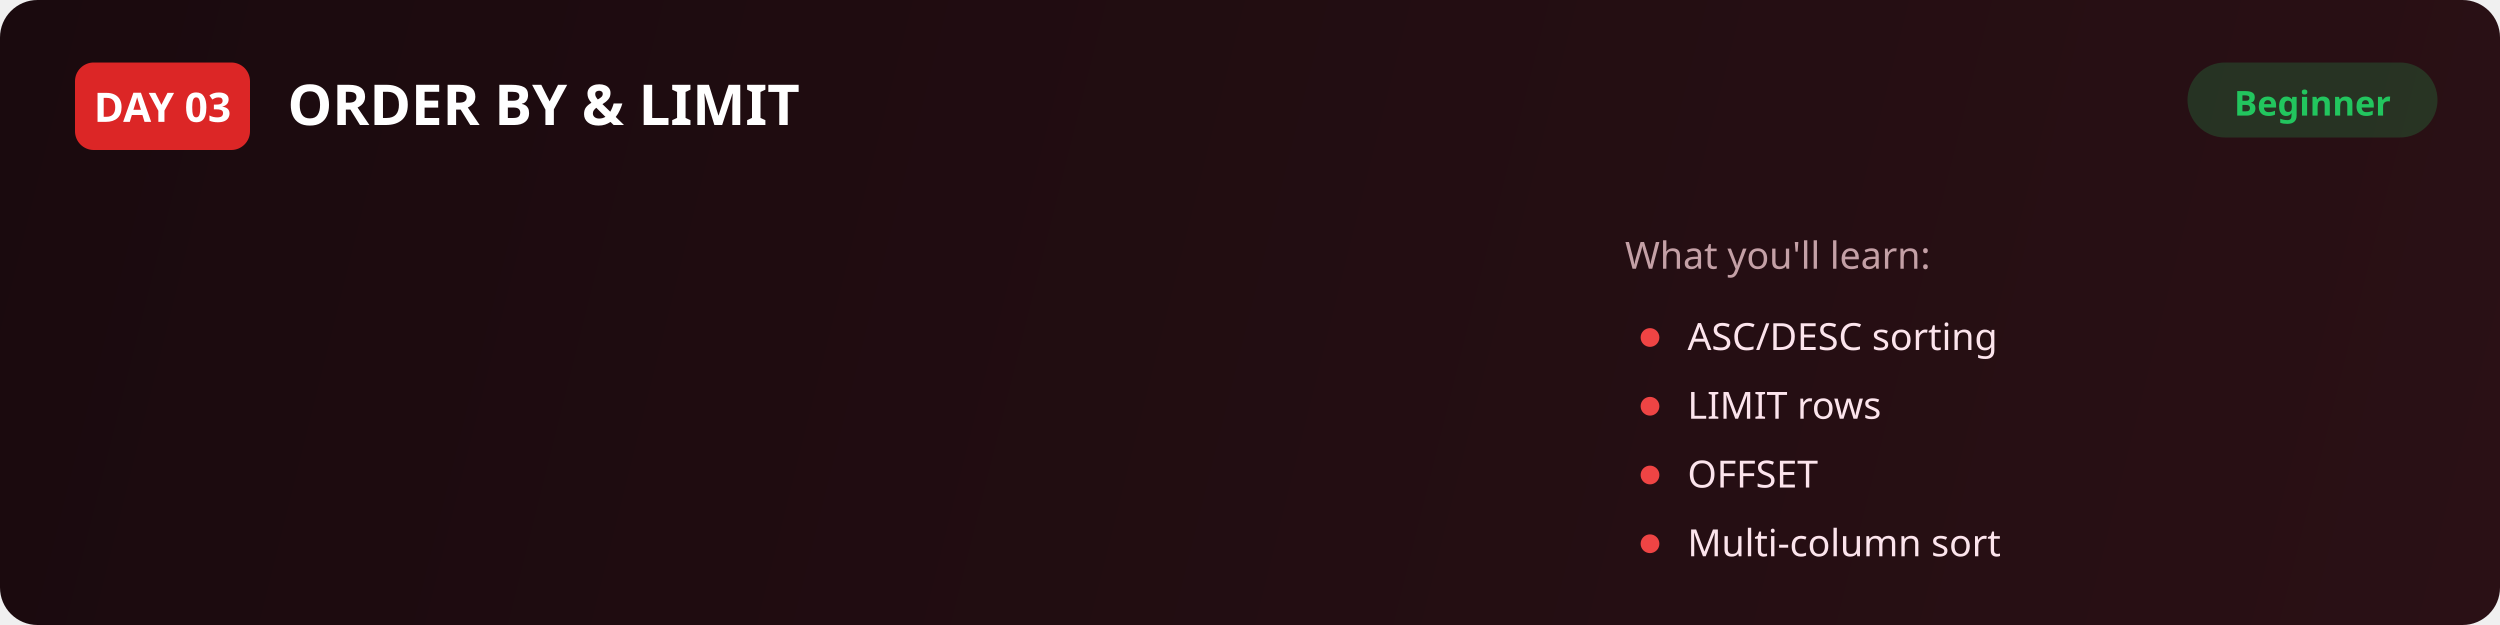
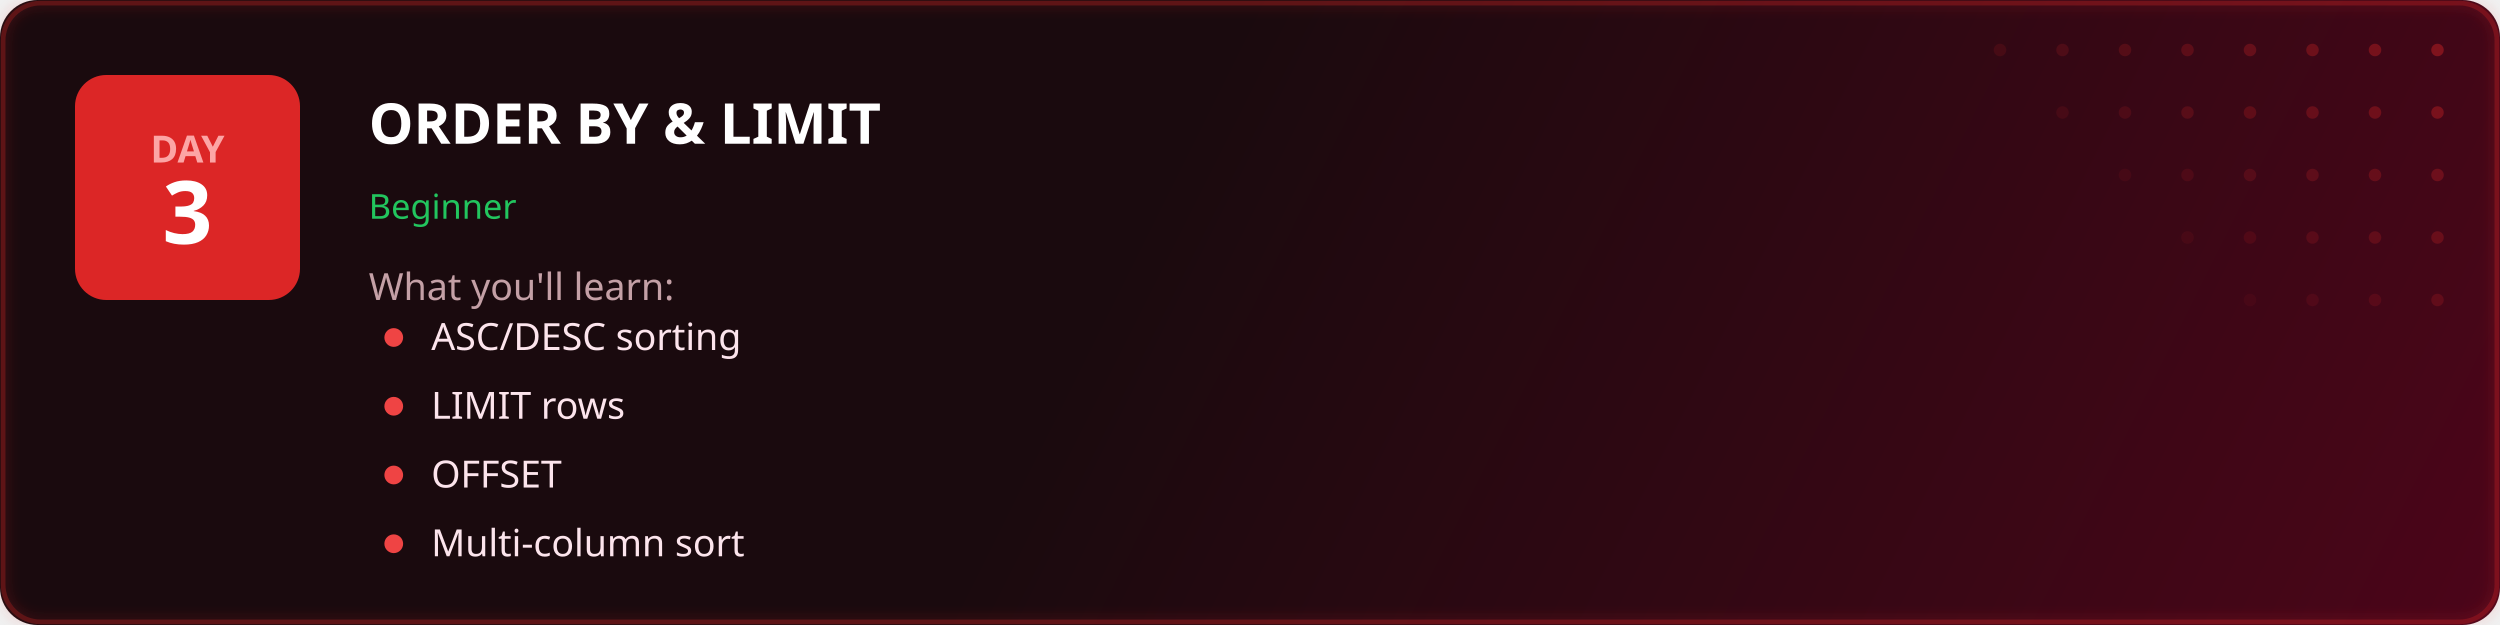
<svg xmlns="http://www.w3.org/2000/svg" viewBox="0 0 800 200" fill="none">
  <defs>
-     <linearGradient id="bg" x1="0" y1="0" x2="800" y2="200" gradientUnits="userSpaceOnUse">
+     <linearGradient id="fbg" x1="400" y1="0" x2="800" y2="200" gradientUnits="userSpaceOnUse">
      <stop offset="0%" stop-color="#1a0a0e" />
-       <stop offset="100%" stop-color="#2a1015" />
+       <stop offset="100%" stop-color="#4c0519" />
    </linearGradient>
+     <filter id="glow">
+       <feGaussianBlur stdDeviation="2" result="blur" />
+       <feMerge>
+         <feMergeNode in="blur" />
+         <feMergeNode in="SourceGraphic" />
+       </feMerge>
+     </filter>
  </defs>
-   <rect width="800" height="200" rx="12" fill="url(#bg)" />
-   <rect x="24" y="20" width="56" height="28" rx="6" fill="#dc2626" />
-   <text x="52" y="39" font-family="Segoe UI, system-ui, sans-serif" font-size="13" font-weight="700" fill="#ffffff" text-anchor="middle">DAY 03</text>
-   <text x="92" y="40" font-family="Segoe UI, system-ui, sans-serif" font-size="18" font-weight="700" fill="#ffffff">ORDER BY &amp; LIMIT</text>
-   <text x="520" y="86" font-family="Segoe UI, system-ui, sans-serif" font-size="12" fill="#c4a0a6">What you'll learn:</text>
-   <circle cx="528" cy="108" r="3" fill="#ef4444" />
-   <text x="540" y="112" font-family="Segoe UI, system-ui, sans-serif" font-size="12" fill="#fce4ec">ASC/DESC sorting</text>
-   <circle cx="528" cy="130" r="3" fill="#ef4444" />
-   <text x="540" y="134" font-family="Segoe UI, system-ui, sans-serif" font-size="12" fill="#fce4ec">LIMIT rows</text>
-   <circle cx="528" cy="152" r="3" fill="#ef4444" />
-   <text x="540" y="156" font-family="Segoe UI, system-ui, sans-serif" font-size="12" fill="#fce4ec">OFFSET</text>
-   <circle cx="528" cy="174" r="3" fill="#ef4444" />
-   <text x="540" y="178" font-family="Segoe UI, system-ui, sans-serif" font-size="12" fill="#fce4ec">Multi-column sort</text>
-   <rect x="700" y="20" width="80" height="24" rx="12" fill="#22c55e" opacity="0.2" />
-   <text x="740" y="37" font-family="Segoe UI, system-ui, sans-serif" font-size="11" font-weight="600" fill="#22c55e" text-anchor="middle">Beginner</text>
+   <rect width="800" height="200" rx="12" fill="url(#fbg)" />
+   <rect x="1" y="1" width="798" height="198" rx="12" fill="none" stroke="#dc2626" stroke-width="1.5" opacity="0.35" filter="url(#glow)" />
+   <circle cx="640" cy="16" r="2" fill="#dc2626" opacity="0.12" />
+   <circle cx="660" cy="16" r="2" fill="#dc2626" opacity="0.15" />
+   <circle cx="680" cy="16" r="2" fill="#dc2626" opacity="0.18" />
+   <circle cx="700" cy="16" r="2" fill="#dc2626" opacity="0.22" />
+   <circle cx="720" cy="16" r="2" fill="#dc2626" opacity="0.26" />
+   <circle cx="740" cy="16" r="2" fill="#dc2626" opacity="0.3" />
+   <circle cx="760" cy="16" r="2" fill="#dc2626" opacity="0.35" />
+   <circle cx="780" cy="16" r="2" fill="#dc2626" opacity="0.4" />
+   <circle cx="660" cy="36" r="2" fill="#dc2626" opacity="0.1" />
+   <circle cx="680" cy="36" r="2" fill="#dc2626" opacity="0.14" />
+   <circle cx="700" cy="36" r="2" fill="#dc2626" opacity="0.18" />
+   <circle cx="720" cy="36" r="2" fill="#dc2626" opacity="0.22" />
+   <circle cx="740" cy="36" r="2" fill="#dc2626" opacity="0.26" />
+   <circle cx="760" cy="36" r="2" fill="#dc2626" opacity="0.3" />
+   <circle cx="780" cy="36" r="2" fill="#dc2626" opacity="0.35" />
+   <circle cx="680" cy="56" r="2" fill="#dc2626" opacity="0.08" />
+   <circle cx="700" cy="56" r="2" fill="#dc2626" opacity="0.12" />
+   <circle cx="720" cy="56" r="2" fill="#dc2626" opacity="0.16" />
+   <circle cx="740" cy="56" r="2" fill="#dc2626" opacity="0.2" />
+   <circle cx="760" cy="56" r="2" fill="#dc2626" opacity="0.24" />
+   <circle cx="780" cy="56" r="2" fill="#dc2626" opacity="0.28" />
+   <circle cx="700" cy="76" r="2" fill="#dc2626" opacity="0.08" />
+   <circle cx="720" cy="76" r="2" fill="#dc2626" opacity="0.12" />
+   <circle cx="740" cy="76" r="2" fill="#dc2626" opacity="0.16" />
+   <circle cx="760" cy="76" r="2" fill="#dc2626" opacity="0.2" />
+   <circle cx="780" cy="76" r="2" fill="#dc2626" opacity="0.24" />
+   <circle cx="720" cy="96" r="2" fill="#dc2626" opacity="0.06" />
+   <circle cx="740" cy="96" r="2" fill="#dc2626" opacity="0.1" />
+   <circle cx="760" cy="96" r="2" fill="#dc2626" opacity="0.14" />
+   <circle cx="780" cy="96" r="2" fill="#dc2626" opacity="0.18" />
+   <rect x="24" y="24" width="72" height="72" rx="10" fill="#dc2626" />
+   <text x="60" y="52" font-family="Segoe UI, system-ui, sans-serif" font-size="12" font-weight="600" fill="#fca5a5" text-anchor="middle">DAY</text>
+   <text x="60" y="78" font-family="Segoe UI, system-ui, sans-serif" font-size="28" font-weight="800" fill="#ffffff" text-anchor="middle">3</text>
+   <text x="118" y="46" font-family="Segoe UI, system-ui, sans-serif" font-size="18" font-weight="700" fill="#ffffff">ORDER BY &amp; LIMIT</text>
+   <text x="118" y="70" font-family="Segoe UI, system-ui, sans-serif" font-size="11" fill="#22c55e">Beginner</text>
+   <text x="118" y="96" font-family="Segoe UI, system-ui, sans-serif" font-size="12" fill="#c4a0a6">What you'll learn:</text>
+   <circle cx="126" cy="108" r="3" fill="#ef4444" />
+   <text x="138" y="112" font-family="Segoe UI, system-ui, sans-serif" font-size="12" fill="#fce4ec">ASC/DESC sorting</text>
+   <circle cx="126" cy="130" r="3" fill="#ef4444" />
+   <text x="138" y="134" font-family="Segoe UI, system-ui, sans-serif" font-size="12" fill="#fce4ec">LIMIT rows</text>
+   <circle cx="126" cy="152" r="3" fill="#ef4444" />
+   <text x="138" y="156" font-family="Segoe UI, system-ui, sans-serif" font-size="12" fill="#fce4ec">OFFSET</text>
+   <circle cx="126" cy="174" r="3" fill="#ef4444" />
+   <text x="138" y="178" font-family="Segoe UI, system-ui, sans-serif" font-size="12" fill="#fce4ec">Multi-column sort</text>
</svg>
